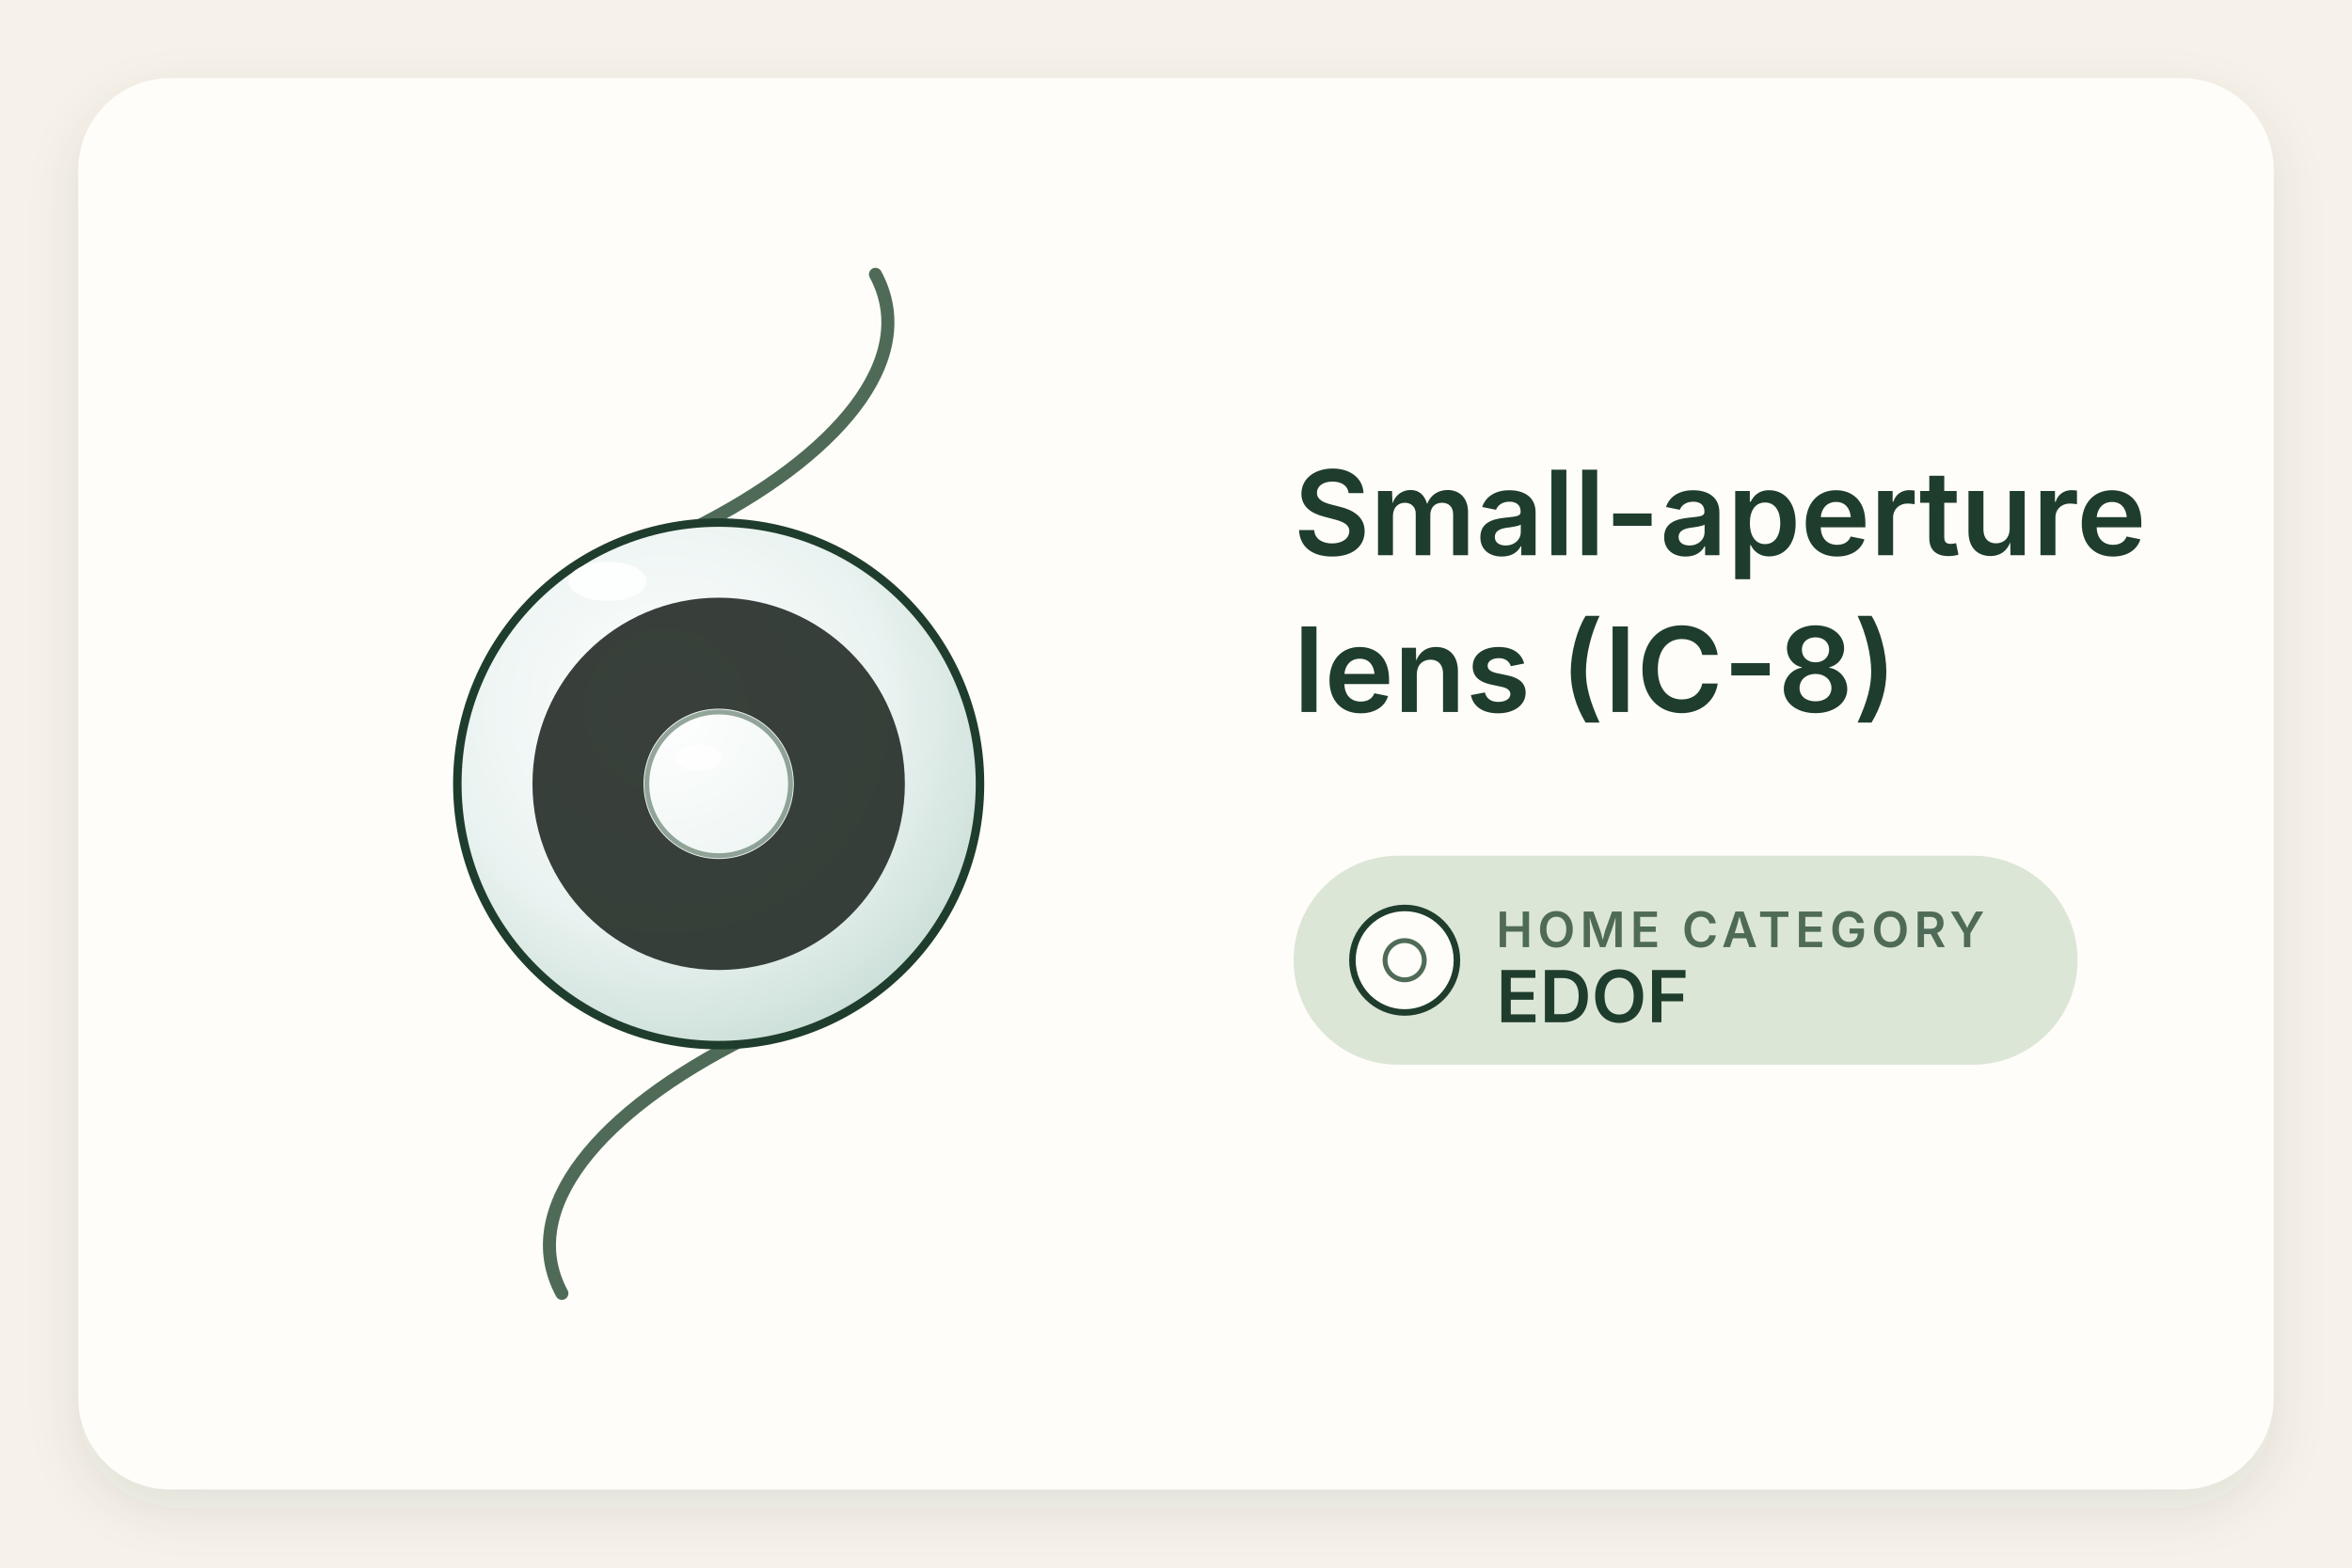
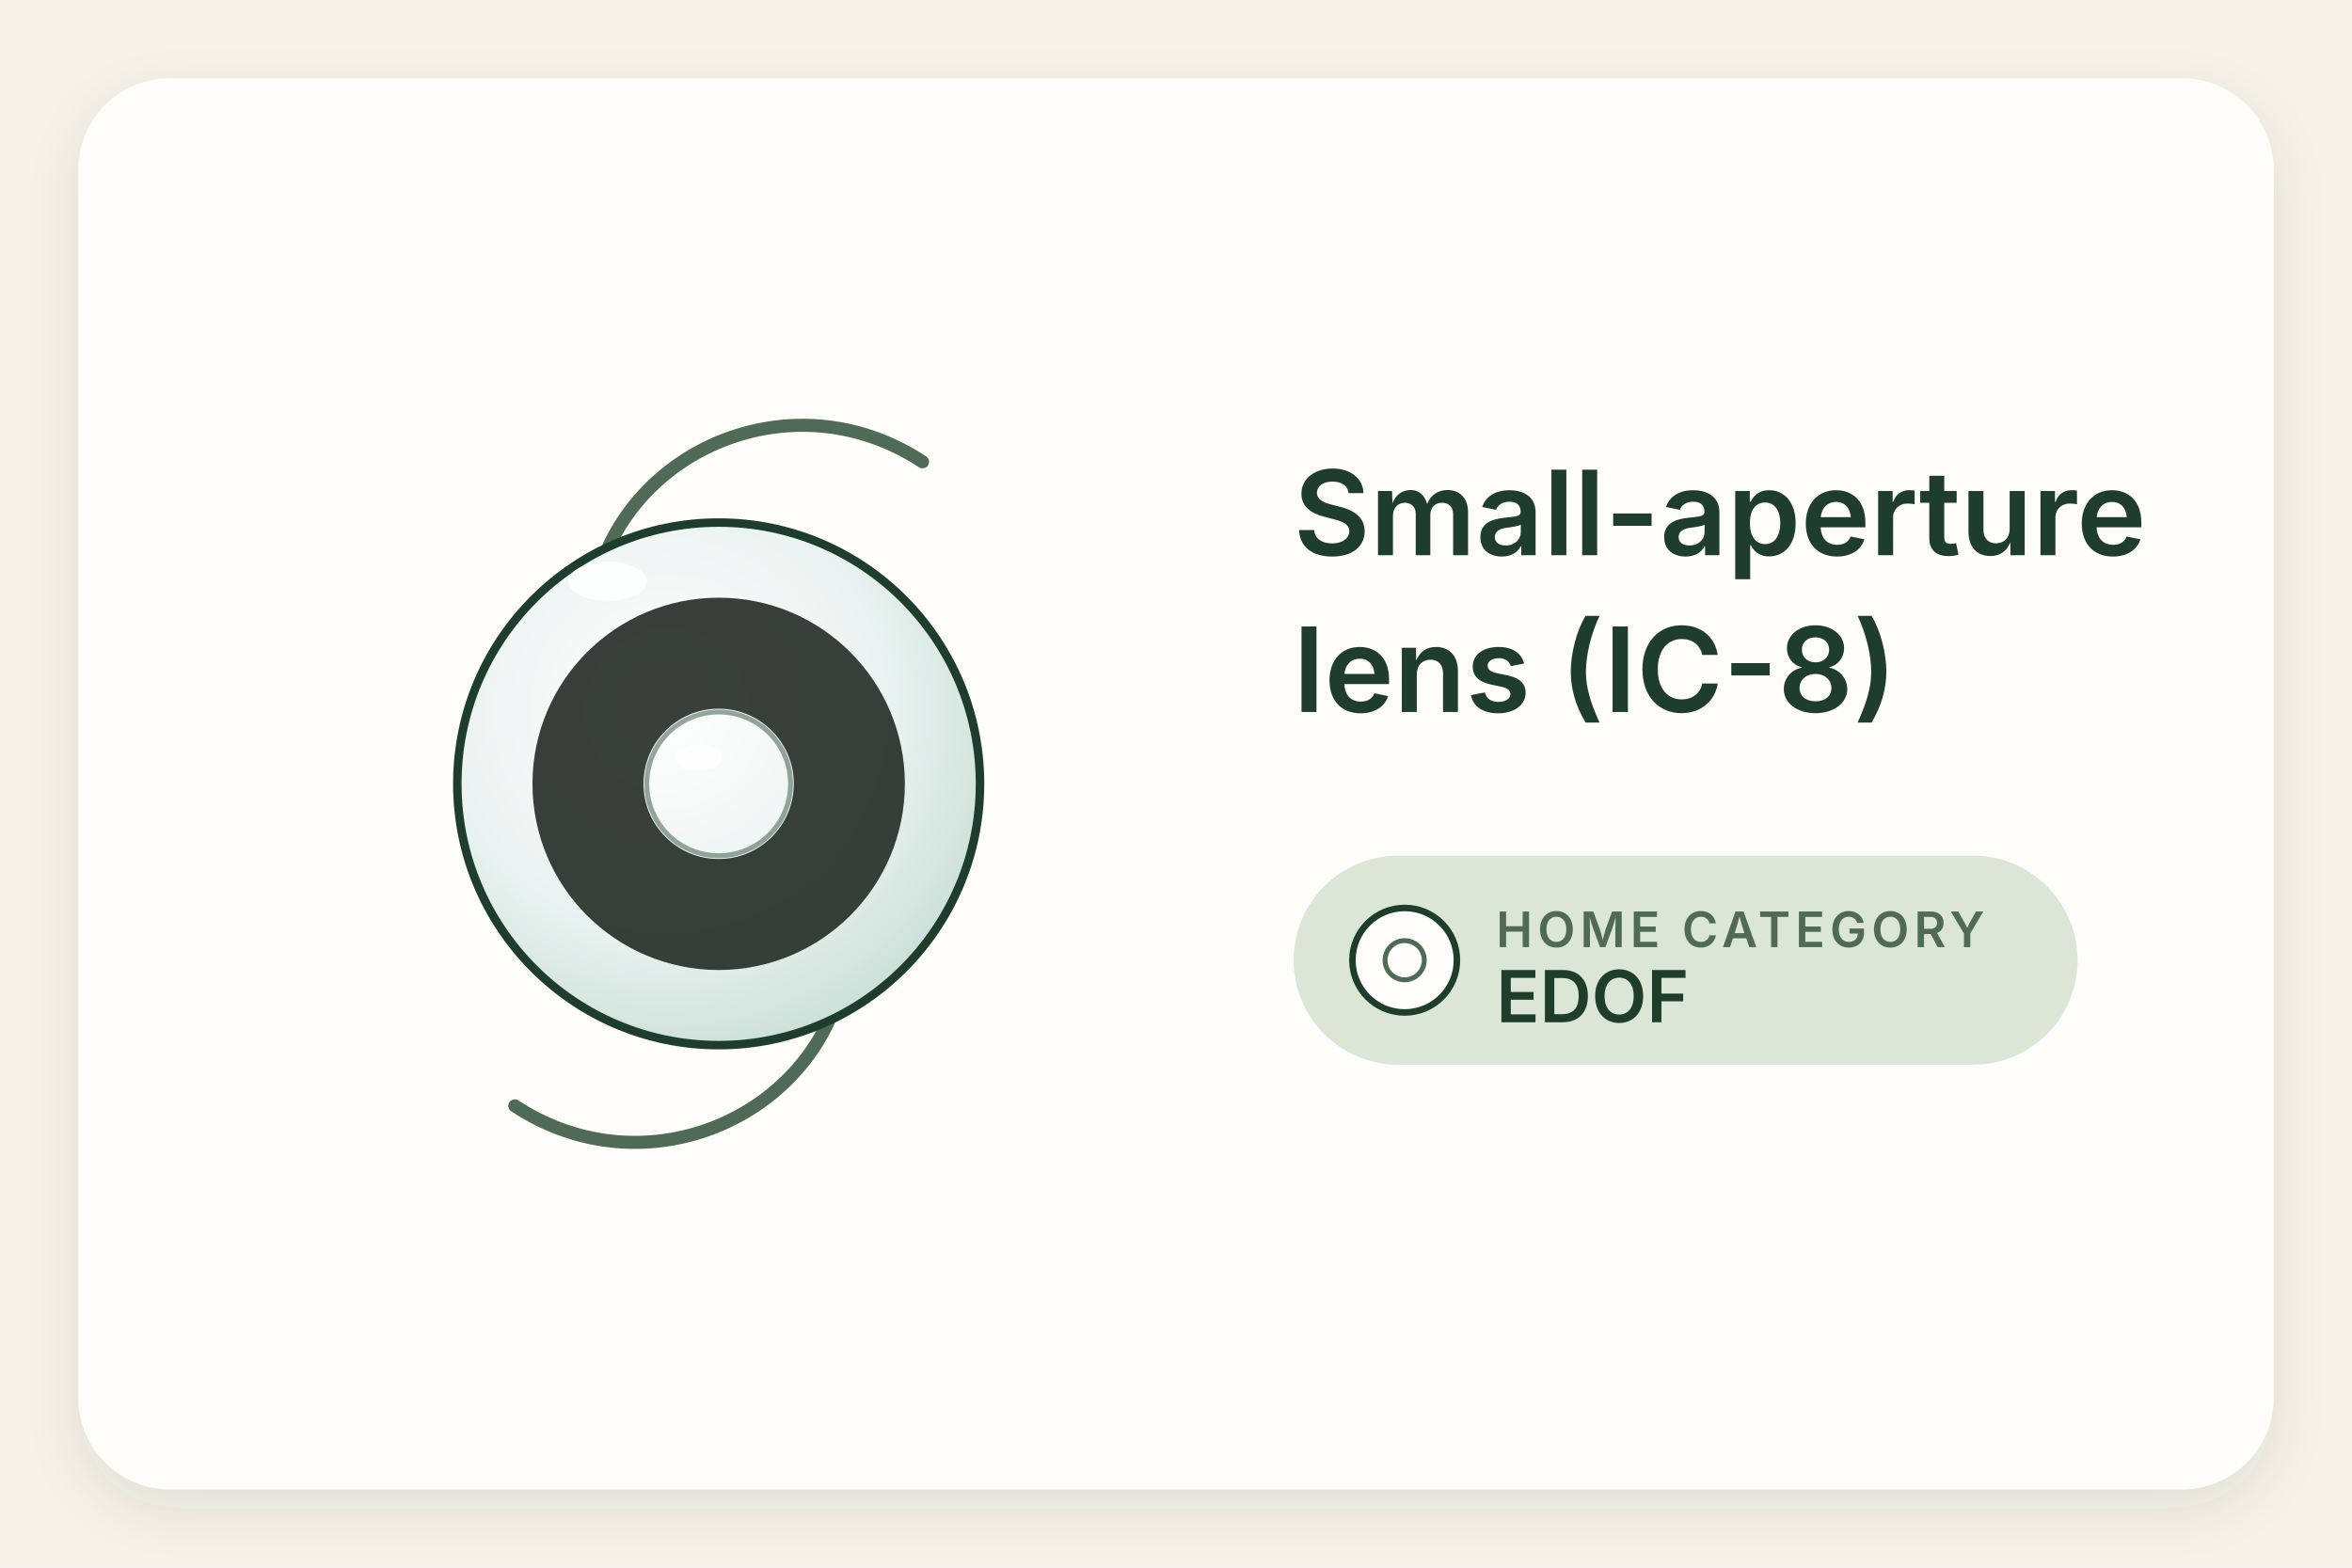
<svg xmlns="http://www.w3.org/2000/svg" viewBox="0 0 720 480" role="img" aria-labelledby="t d">
  <defs>
    <radialGradient id="optic" cx="40%" cy="36%" r="70%">
      <stop offset="0" stop-color="#FFFFFF" />
      <stop offset=".6" stop-color="#EAF3F1" />
      <stop offset="1" stop-color="#C9DDD6" />
    </radialGradient>
    <filter id="shadow" x="-20%" y="-20%" width="140%" height="140%">
      <feDropShadow dx="0" dy="6" stdDeviation="8" flood-color="#1F3D2C" flood-opacity=".10" />
    </filter>
  </defs>
  <rect width="720" height="480" fill="#F7F2E9" />
  <g font-family="Inter,system-ui,sans-serif">
    <rect x="24" y="24" width="672" height="432" rx="28" fill="#FFFDF9" filter="url(#shadow)" />
    <g transform="translate(220,240)">
-       <path d="M-8,-78 C36,-100 62,-130 48,-156" fill="none" stroke="#4f6b58" stroke-width="4" stroke-linecap="round" />
-       <path d="M8,78 C-36,100 -62,130 -48,156" fill="none" stroke="#4f6b58" stroke-width="4" stroke-linecap="round" />
+       <path d="M-33.6,-72.8 C-17.6,-106.8 27.2,-121.8 62.4,-98.6" fill="none" stroke="#4f6b58" stroke-width="4" stroke-linecap="round" />
+       <path d="M33.6,72.8 C17.6,106.8 -27.2,121.8 -62.4,98.6" fill="none" stroke="#4f6b58" stroke-width="4" stroke-linecap="round" />
      <circle r="80" fill="url(#optic)" stroke="#1F3D2C" stroke-width="2.6" />
      <circle r="40" fill="none" stroke="#1F2621" stroke-width="34" opacity=".88" />
      <circle r="22" fill="none" stroke="#4f6b58" stroke-width="1.5" opacity=".6" />
      <ellipse cx="-34" cy="-62" rx="12" ry="6" fill="#fff" opacity=".85" />
      <ellipse cx="-6" cy="-8" rx="7" ry="4" fill="#fff" opacity=".8" />
    </g>
    <text x="396" y="170" font-size="36" font-weight="600" fill="#1F3D2C">Small-aperture</text>
    <text x="396" y="218" font-size="36" font-weight="600" fill="#1F3D2C">lens (IC-8)</text>
    <g transform="translate(396,262)">
      <rect width="240" height="64" rx="32" fill="#DCE6D7" />
      <circle cx="34" cy="32" r="16" fill="#FFFDF9" stroke="#1F3D2C" stroke-width="2" />
      <circle cx="34" cy="32" r="6" fill="none" stroke="#4f6b58" stroke-width="1.5" />
      <text x="62" y="28" font-size="15" font-weight="600" letter-spacing="1.5" fill="#4f6b58">HOME CATEGORY</text>
      <text x="62" y="51" font-size="22" font-weight="600" fill="#1F3D2C">EDOF</text>
    </g>
  </g>
</svg>
